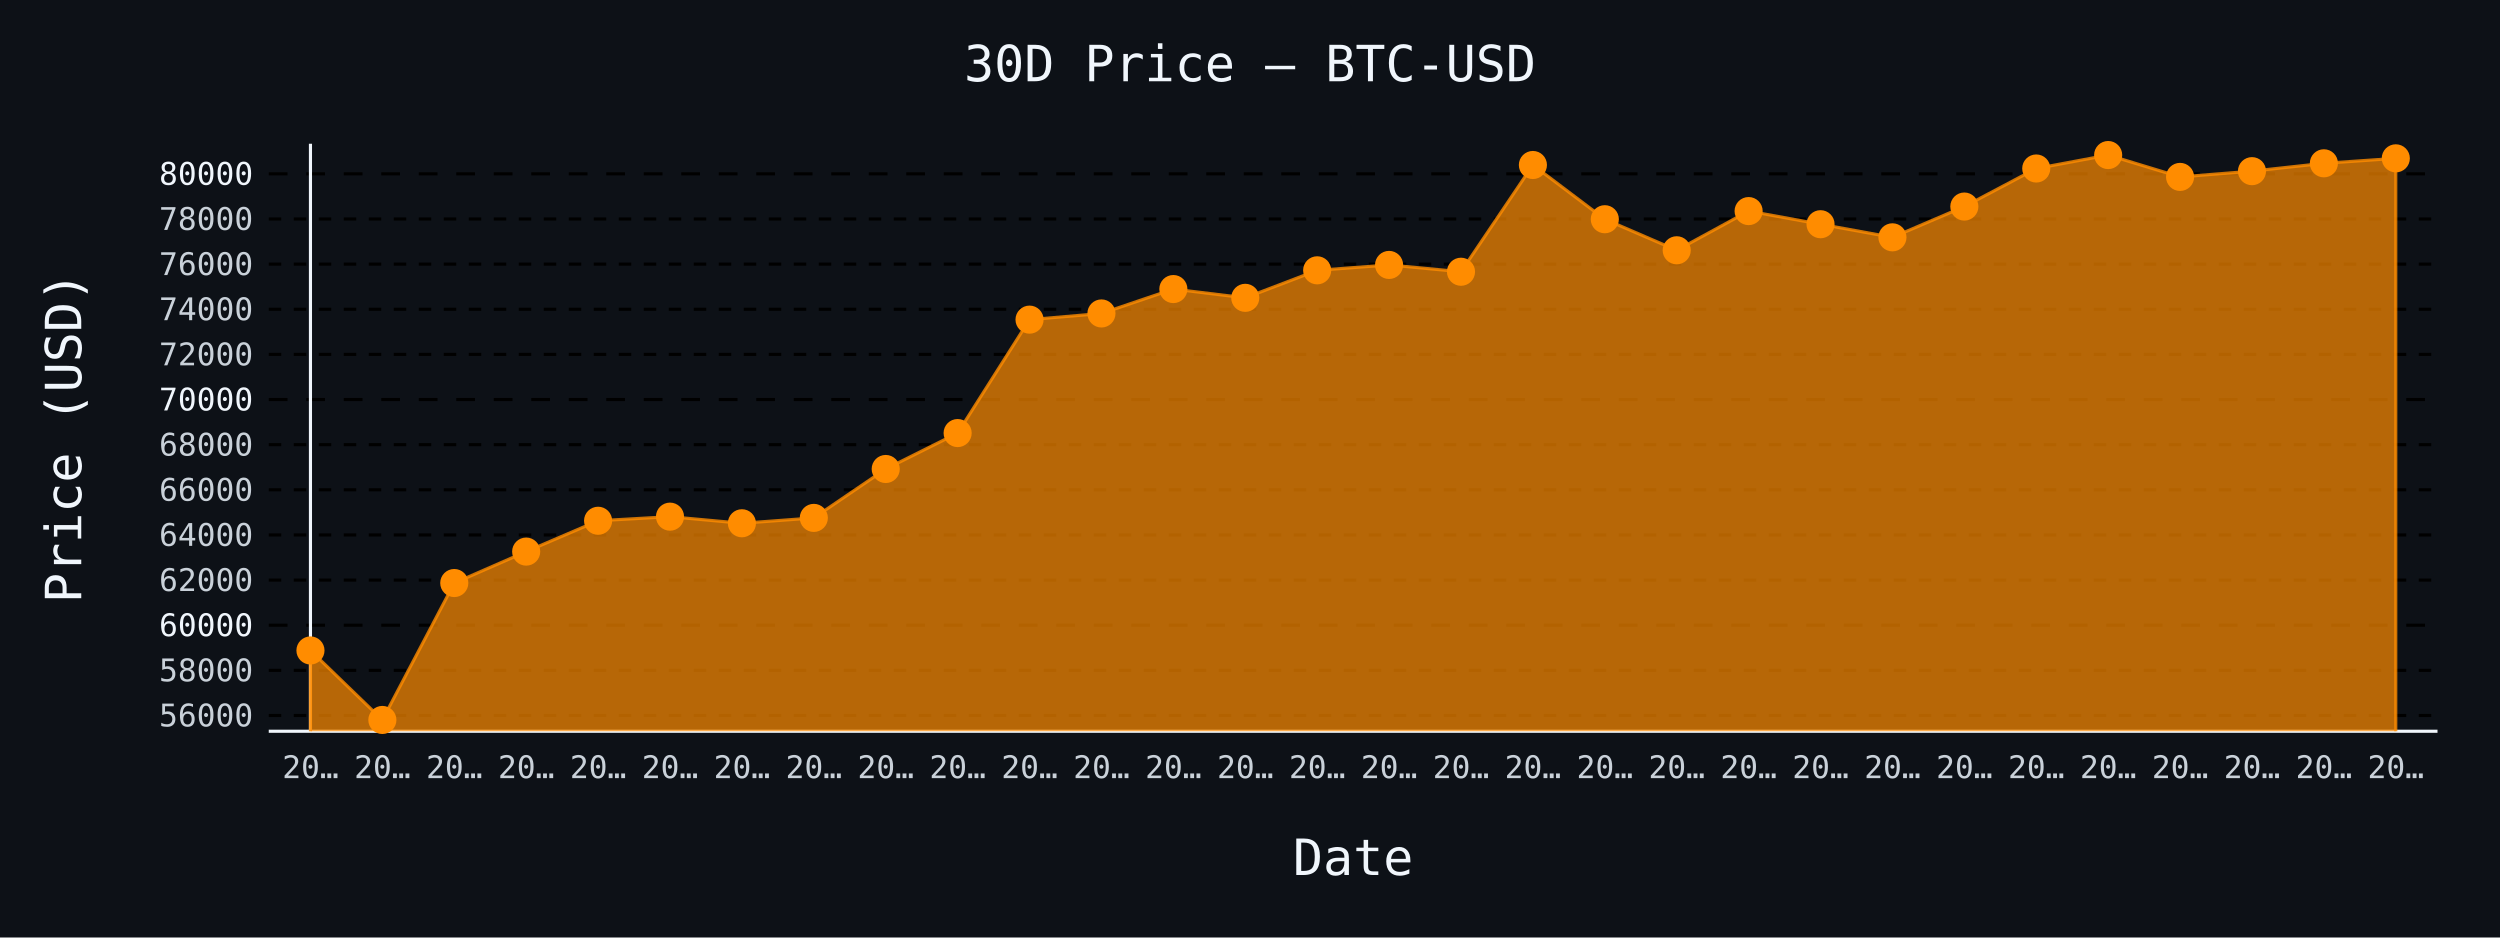
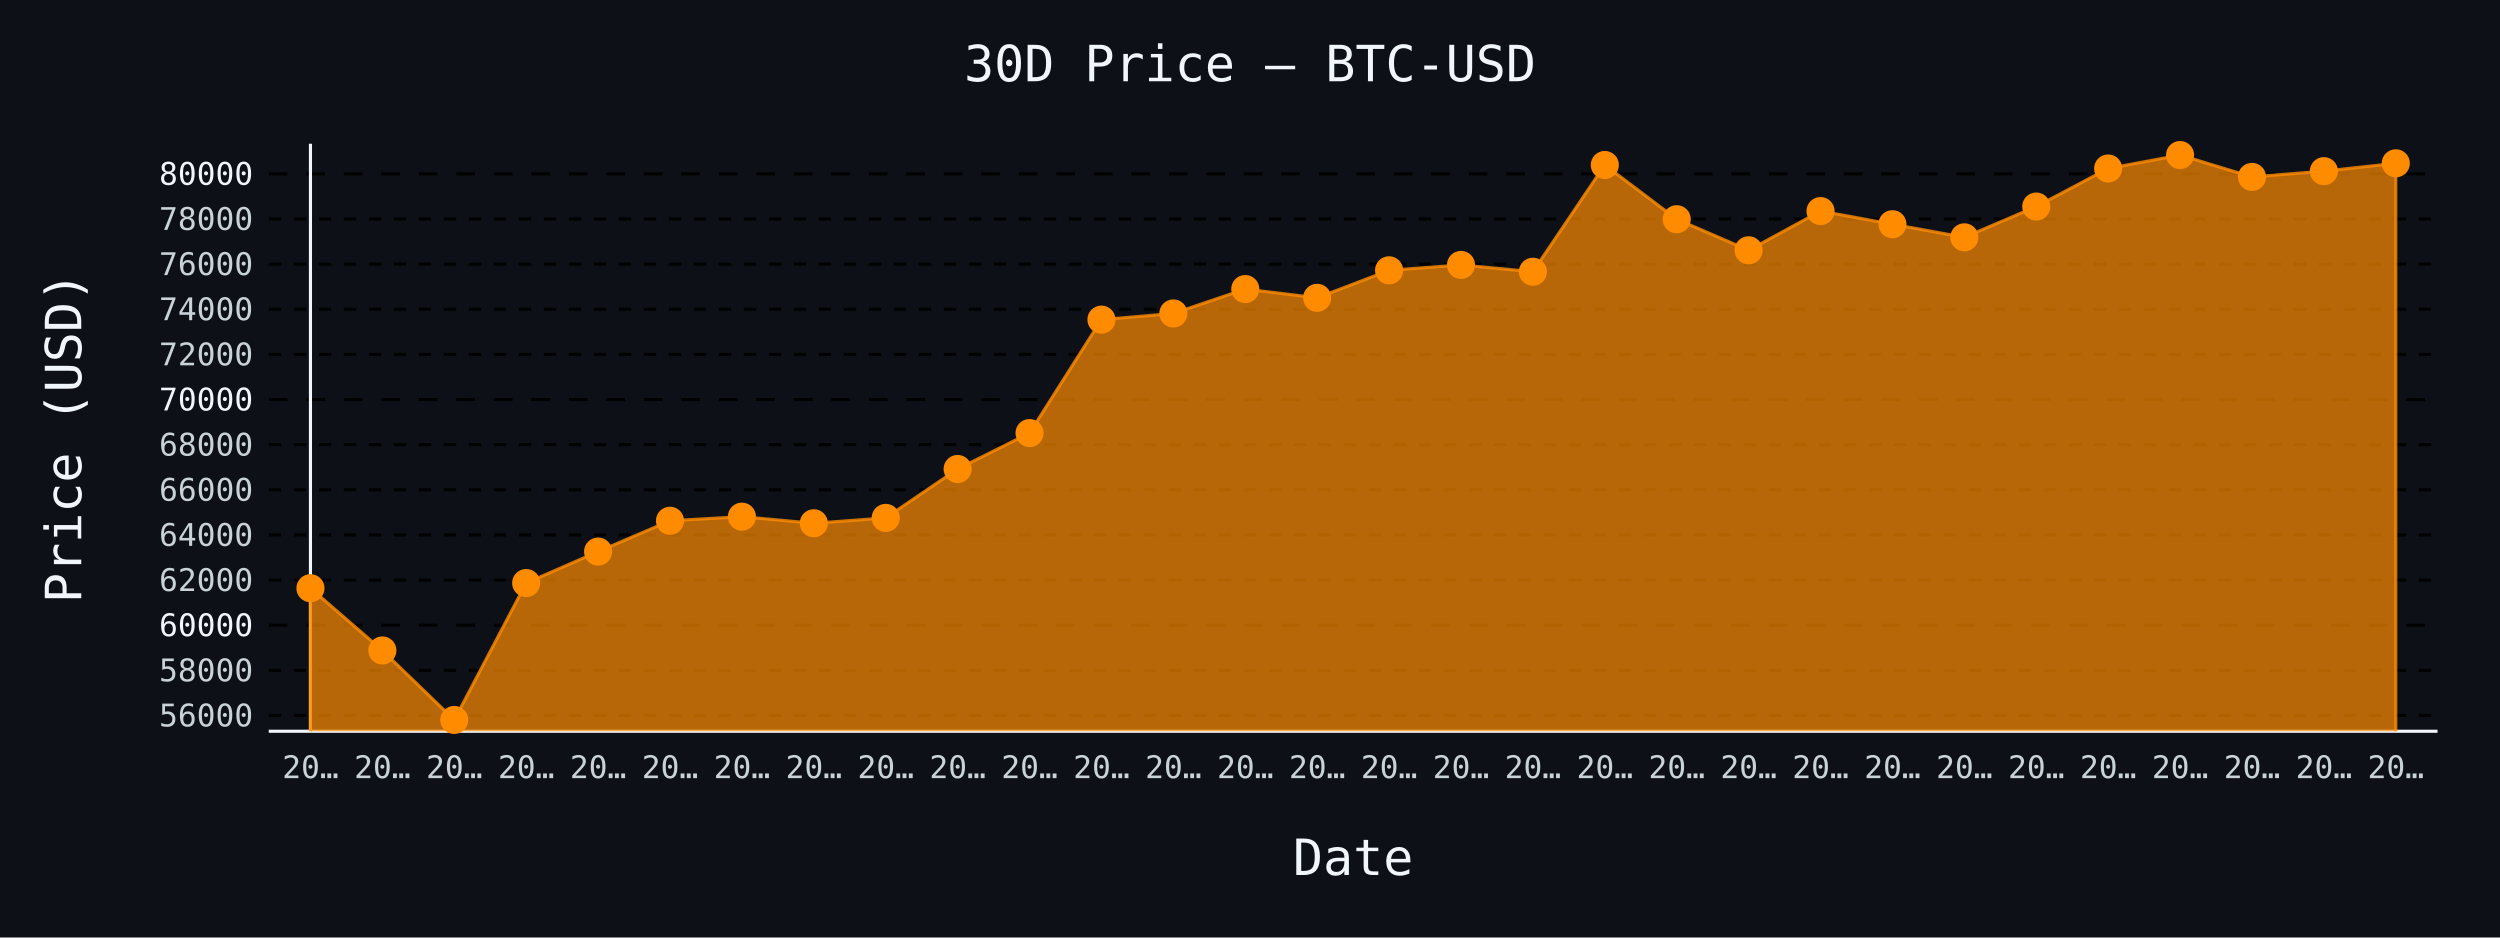
- <svg xmlns="http://www.w3.org/2000/svg" id="chart-472ce26d-b508-48d3-9545-2e3e73701f2e" class="pygal-chart" viewBox="0 0 800 300">
+ <svg xmlns="http://www.w3.org/2000/svg" id="chart-a26fe965-4902-4b31-9d1e-a006d7e4227c" class="pygal-chart" viewBox="0 0 800 300">
  <defs>
-     <style type="text/css">#chart-472ce26d-b508-48d3-9545-2e3e73701f2e{-webkit-user-select:none;-webkit-font-smoothing:antialiased;font-family:monospace}#chart-472ce26d-b508-48d3-9545-2e3e73701f2e .title{font-family:monospace;font-size:16px}#chart-472ce26d-b508-48d3-9545-2e3e73701f2e .legends .legend text{font-family:monospace;font-size:14px}#chart-472ce26d-b508-48d3-9545-2e3e73701f2e .axis text{font-family:monospace;font-size:10px}#chart-472ce26d-b508-48d3-9545-2e3e73701f2e .axis text.major{font-family:monospace;font-size:10px}#chart-472ce26d-b508-48d3-9545-2e3e73701f2e .text-overlay text.value{font-family:monospace;font-size:16px}#chart-472ce26d-b508-48d3-9545-2e3e73701f2e .text-overlay text.label{font-family:monospace;font-size:10px}#chart-472ce26d-b508-48d3-9545-2e3e73701f2e .tooltip{font-family:monospace;font-size:14px}#chart-472ce26d-b508-48d3-9545-2e3e73701f2e text.no_data{font-family:monospace;font-size:64px}
- #chart-472ce26d-b508-48d3-9545-2e3e73701f2e{background-color:#0d1117}#chart-472ce26d-b508-48d3-9545-2e3e73701f2e path,#chart-472ce26d-b508-48d3-9545-2e3e73701f2e line,#chart-472ce26d-b508-48d3-9545-2e3e73701f2e rect,#chart-472ce26d-b508-48d3-9545-2e3e73701f2e circle{-webkit-transition:150ms;-moz-transition:150ms;transition:150ms}#chart-472ce26d-b508-48d3-9545-2e3e73701f2e .graph &gt; .background{fill:#0d1117}#chart-472ce26d-b508-48d3-9545-2e3e73701f2e .plot &gt; .background{fill:#0d1117}#chart-472ce26d-b508-48d3-9545-2e3e73701f2e .graph{fill:#c9d1d9}#chart-472ce26d-b508-48d3-9545-2e3e73701f2e text.no_data{fill:#f0f6fc}#chart-472ce26d-b508-48d3-9545-2e3e73701f2e .title{fill:#f0f6fc}#chart-472ce26d-b508-48d3-9545-2e3e73701f2e .legends .legend text{fill:#c9d1d9}#chart-472ce26d-b508-48d3-9545-2e3e73701f2e .legends .legend:hover text{fill:#f0f6fc}#chart-472ce26d-b508-48d3-9545-2e3e73701f2e .axis .line{stroke:#f0f6fc}#chart-472ce26d-b508-48d3-9545-2e3e73701f2e .axis .guide.line{stroke:#8b949e}#chart-472ce26d-b508-48d3-9545-2e3e73701f2e .axis .major.line{stroke:#c9d1d9}#chart-472ce26d-b508-48d3-9545-2e3e73701f2e .axis text.major{fill:#f0f6fc}#chart-472ce26d-b508-48d3-9545-2e3e73701f2e .axis.y .guides:hover .guide.line,#chart-472ce26d-b508-48d3-9545-2e3e73701f2e .line-graph .axis.x .guides:hover .guide.line,#chart-472ce26d-b508-48d3-9545-2e3e73701f2e .stackedline-graph .axis.x .guides:hover .guide.line,#chart-472ce26d-b508-48d3-9545-2e3e73701f2e .xy-graph .axis.x .guides:hover .guide.line{stroke:#f0f6fc}#chart-472ce26d-b508-48d3-9545-2e3e73701f2e .axis .guides:hover text{fill:#f0f6fc}#chart-472ce26d-b508-48d3-9545-2e3e73701f2e .reactive{fill-opacity:.7;stroke-opacity:.8;stroke-width:1}#chart-472ce26d-b508-48d3-9545-2e3e73701f2e .ci{stroke:#c9d1d9}#chart-472ce26d-b508-48d3-9545-2e3e73701f2e .reactive.active,#chart-472ce26d-b508-48d3-9545-2e3e73701f2e .active .reactive{fill-opacity:.8;stroke-opacity:.9;stroke-width:4}#chart-472ce26d-b508-48d3-9545-2e3e73701f2e .ci .reactive.active{stroke-width:1.5}#chart-472ce26d-b508-48d3-9545-2e3e73701f2e .series text{fill:#f0f6fc}#chart-472ce26d-b508-48d3-9545-2e3e73701f2e .tooltip rect{fill:#0d1117;stroke:#f0f6fc;-webkit-transition:opacity 150ms;-moz-transition:opacity 150ms;transition:opacity 150ms}#chart-472ce26d-b508-48d3-9545-2e3e73701f2e .tooltip .label{fill:#c9d1d9}#chart-472ce26d-b508-48d3-9545-2e3e73701f2e .tooltip .label{fill:#c9d1d9}#chart-472ce26d-b508-48d3-9545-2e3e73701f2e .tooltip .legend{font-size:.8em;fill:#8b949e}#chart-472ce26d-b508-48d3-9545-2e3e73701f2e .tooltip .x_label{font-size:.6em;fill:#f0f6fc}#chart-472ce26d-b508-48d3-9545-2e3e73701f2e .tooltip .xlink{font-size:.5em;text-decoration:underline}#chart-472ce26d-b508-48d3-9545-2e3e73701f2e .tooltip .value{font-size:1.5em}#chart-472ce26d-b508-48d3-9545-2e3e73701f2e .bound{font-size:.5em}#chart-472ce26d-b508-48d3-9545-2e3e73701f2e .max-value{font-size:.75em;fill:#8b949e}#chart-472ce26d-b508-48d3-9545-2e3e73701f2e .map-element{fill:#0d1117;stroke:#8b949e !important}#chart-472ce26d-b508-48d3-9545-2e3e73701f2e .map-element .reactive{fill-opacity:inherit;stroke-opacity:inherit}#chart-472ce26d-b508-48d3-9545-2e3e73701f2e .color-0,#chart-472ce26d-b508-48d3-9545-2e3e73701f2e .color-0 a:visited{stroke:#ff8c00;fill:#ff8c00}#chart-472ce26d-b508-48d3-9545-2e3e73701f2e .text-overlay .color-0 text{fill:black}
- #chart-472ce26d-b508-48d3-9545-2e3e73701f2e text.no_data{text-anchor:middle}#chart-472ce26d-b508-48d3-9545-2e3e73701f2e .guide.line{fill:none}#chart-472ce26d-b508-48d3-9545-2e3e73701f2e .centered{text-anchor:middle}#chart-472ce26d-b508-48d3-9545-2e3e73701f2e .title{text-anchor:middle}#chart-472ce26d-b508-48d3-9545-2e3e73701f2e .legends .legend text{fill-opacity:1}#chart-472ce26d-b508-48d3-9545-2e3e73701f2e .axis.x text{text-anchor:middle}#chart-472ce26d-b508-48d3-9545-2e3e73701f2e .axis.x:not(.web) text[transform]{text-anchor:start}#chart-472ce26d-b508-48d3-9545-2e3e73701f2e .axis.x:not(.web) text[transform].backwards{text-anchor:end}#chart-472ce26d-b508-48d3-9545-2e3e73701f2e .axis.y text{text-anchor:end}#chart-472ce26d-b508-48d3-9545-2e3e73701f2e .axis.y text[transform].backwards{text-anchor:start}#chart-472ce26d-b508-48d3-9545-2e3e73701f2e .axis.y2 text{text-anchor:start}#chart-472ce26d-b508-48d3-9545-2e3e73701f2e .axis.y2 text[transform].backwards{text-anchor:end}#chart-472ce26d-b508-48d3-9545-2e3e73701f2e .axis .guide.line{stroke-dasharray:4,4;stroke:black}#chart-472ce26d-b508-48d3-9545-2e3e73701f2e .axis .major.guide.line{stroke-dasharray:6,6;stroke:black}#chart-472ce26d-b508-48d3-9545-2e3e73701f2e .horizontal .axis.y .guide.line,#chart-472ce26d-b508-48d3-9545-2e3e73701f2e .horizontal .axis.y2 .guide.line,#chart-472ce26d-b508-48d3-9545-2e3e73701f2e .vertical .axis.x .guide.line{opacity:0}#chart-472ce26d-b508-48d3-9545-2e3e73701f2e .horizontal .axis.always_show .guide.line,#chart-472ce26d-b508-48d3-9545-2e3e73701f2e .vertical .axis.always_show .guide.line{opacity:1 !important}#chart-472ce26d-b508-48d3-9545-2e3e73701f2e .axis.y .guides:hover .guide.line,#chart-472ce26d-b508-48d3-9545-2e3e73701f2e .axis.y2 .guides:hover .guide.line,#chart-472ce26d-b508-48d3-9545-2e3e73701f2e .axis.x .guides:hover .guide.line{opacity:1}#chart-472ce26d-b508-48d3-9545-2e3e73701f2e .axis .guides:hover text{opacity:1}#chart-472ce26d-b508-48d3-9545-2e3e73701f2e .nofill{fill:none}#chart-472ce26d-b508-48d3-9545-2e3e73701f2e .subtle-fill{fill-opacity:.2}#chart-472ce26d-b508-48d3-9545-2e3e73701f2e .dot{stroke-width:1px;fill-opacity:1;stroke-opacity:1}#chart-472ce26d-b508-48d3-9545-2e3e73701f2e .dot.active{stroke-width:5px}#chart-472ce26d-b508-48d3-9545-2e3e73701f2e .dot.negative{fill:transparent}#chart-472ce26d-b508-48d3-9545-2e3e73701f2e text,#chart-472ce26d-b508-48d3-9545-2e3e73701f2e tspan{stroke:none !important}#chart-472ce26d-b508-48d3-9545-2e3e73701f2e .series text.active{opacity:1}#chart-472ce26d-b508-48d3-9545-2e3e73701f2e .tooltip rect{fill-opacity:.95;stroke-width:.5}#chart-472ce26d-b508-48d3-9545-2e3e73701f2e .tooltip text{fill-opacity:1}#chart-472ce26d-b508-48d3-9545-2e3e73701f2e .showable{visibility:hidden}#chart-472ce26d-b508-48d3-9545-2e3e73701f2e .showable.shown{visibility:visible}#chart-472ce26d-b508-48d3-9545-2e3e73701f2e .gauge-background{fill:rgba(229,229,229,1);stroke:none}#chart-472ce26d-b508-48d3-9545-2e3e73701f2e .bg-lines{stroke:#0d1117;stroke-width:2px}</style>
+     <style type="text/css">#chart-a26fe965-4902-4b31-9d1e-a006d7e4227c{-webkit-user-select:none;-webkit-font-smoothing:antialiased;font-family:monospace}#chart-a26fe965-4902-4b31-9d1e-a006d7e4227c .title{font-family:monospace;font-size:16px}#chart-a26fe965-4902-4b31-9d1e-a006d7e4227c .legends .legend text{font-family:monospace;font-size:14px}#chart-a26fe965-4902-4b31-9d1e-a006d7e4227c .axis text{font-family:monospace;font-size:10px}#chart-a26fe965-4902-4b31-9d1e-a006d7e4227c .axis text.major{font-family:monospace;font-size:10px}#chart-a26fe965-4902-4b31-9d1e-a006d7e4227c .text-overlay text.value{font-family:monospace;font-size:16px}#chart-a26fe965-4902-4b31-9d1e-a006d7e4227c .text-overlay text.label{font-family:monospace;font-size:10px}#chart-a26fe965-4902-4b31-9d1e-a006d7e4227c .tooltip{font-family:monospace;font-size:14px}#chart-a26fe965-4902-4b31-9d1e-a006d7e4227c text.no_data{font-family:monospace;font-size:64px}
+ #chart-a26fe965-4902-4b31-9d1e-a006d7e4227c{background-color:#0d1117}#chart-a26fe965-4902-4b31-9d1e-a006d7e4227c path,#chart-a26fe965-4902-4b31-9d1e-a006d7e4227c line,#chart-a26fe965-4902-4b31-9d1e-a006d7e4227c rect,#chart-a26fe965-4902-4b31-9d1e-a006d7e4227c circle{-webkit-transition:150ms;-moz-transition:150ms;transition:150ms}#chart-a26fe965-4902-4b31-9d1e-a006d7e4227c .graph &gt; .background{fill:#0d1117}#chart-a26fe965-4902-4b31-9d1e-a006d7e4227c .plot &gt; .background{fill:#0d1117}#chart-a26fe965-4902-4b31-9d1e-a006d7e4227c .graph{fill:#c9d1d9}#chart-a26fe965-4902-4b31-9d1e-a006d7e4227c text.no_data{fill:#f0f6fc}#chart-a26fe965-4902-4b31-9d1e-a006d7e4227c .title{fill:#f0f6fc}#chart-a26fe965-4902-4b31-9d1e-a006d7e4227c .legends .legend text{fill:#c9d1d9}#chart-a26fe965-4902-4b31-9d1e-a006d7e4227c .legends .legend:hover text{fill:#f0f6fc}#chart-a26fe965-4902-4b31-9d1e-a006d7e4227c .axis .line{stroke:#f0f6fc}#chart-a26fe965-4902-4b31-9d1e-a006d7e4227c .axis .guide.line{stroke:#8b949e}#chart-a26fe965-4902-4b31-9d1e-a006d7e4227c .axis .major.line{stroke:#c9d1d9}#chart-a26fe965-4902-4b31-9d1e-a006d7e4227c .axis text.major{fill:#f0f6fc}#chart-a26fe965-4902-4b31-9d1e-a006d7e4227c .axis.y .guides:hover .guide.line,#chart-a26fe965-4902-4b31-9d1e-a006d7e4227c .line-graph .axis.x .guides:hover .guide.line,#chart-a26fe965-4902-4b31-9d1e-a006d7e4227c .stackedline-graph .axis.x .guides:hover .guide.line,#chart-a26fe965-4902-4b31-9d1e-a006d7e4227c .xy-graph .axis.x .guides:hover .guide.line{stroke:#f0f6fc}#chart-a26fe965-4902-4b31-9d1e-a006d7e4227c .axis .guides:hover text{fill:#f0f6fc}#chart-a26fe965-4902-4b31-9d1e-a006d7e4227c .reactive{fill-opacity:.7;stroke-opacity:.8;stroke-width:1}#chart-a26fe965-4902-4b31-9d1e-a006d7e4227c .ci{stroke:#c9d1d9}#chart-a26fe965-4902-4b31-9d1e-a006d7e4227c .reactive.active,#chart-a26fe965-4902-4b31-9d1e-a006d7e4227c .active .reactive{fill-opacity:.8;stroke-opacity:.9;stroke-width:4}#chart-a26fe965-4902-4b31-9d1e-a006d7e4227c .ci .reactive.active{stroke-width:1.5}#chart-a26fe965-4902-4b31-9d1e-a006d7e4227c .series text{fill:#f0f6fc}#chart-a26fe965-4902-4b31-9d1e-a006d7e4227c .tooltip rect{fill:#0d1117;stroke:#f0f6fc;-webkit-transition:opacity 150ms;-moz-transition:opacity 150ms;transition:opacity 150ms}#chart-a26fe965-4902-4b31-9d1e-a006d7e4227c .tooltip .label{fill:#c9d1d9}#chart-a26fe965-4902-4b31-9d1e-a006d7e4227c .tooltip .label{fill:#c9d1d9}#chart-a26fe965-4902-4b31-9d1e-a006d7e4227c .tooltip .legend{font-size:.8em;fill:#8b949e}#chart-a26fe965-4902-4b31-9d1e-a006d7e4227c .tooltip .x_label{font-size:.6em;fill:#f0f6fc}#chart-a26fe965-4902-4b31-9d1e-a006d7e4227c .tooltip .xlink{font-size:.5em;text-decoration:underline}#chart-a26fe965-4902-4b31-9d1e-a006d7e4227c .tooltip .value{font-size:1.5em}#chart-a26fe965-4902-4b31-9d1e-a006d7e4227c .bound{font-size:.5em}#chart-a26fe965-4902-4b31-9d1e-a006d7e4227c .max-value{font-size:.75em;fill:#8b949e}#chart-a26fe965-4902-4b31-9d1e-a006d7e4227c .map-element{fill:#0d1117;stroke:#8b949e !important}#chart-a26fe965-4902-4b31-9d1e-a006d7e4227c .map-element .reactive{fill-opacity:inherit;stroke-opacity:inherit}#chart-a26fe965-4902-4b31-9d1e-a006d7e4227c .color-0,#chart-a26fe965-4902-4b31-9d1e-a006d7e4227c .color-0 a:visited{stroke:#ff8c00;fill:#ff8c00}#chart-a26fe965-4902-4b31-9d1e-a006d7e4227c .text-overlay .color-0 text{fill:black}
+ #chart-a26fe965-4902-4b31-9d1e-a006d7e4227c text.no_data{text-anchor:middle}#chart-a26fe965-4902-4b31-9d1e-a006d7e4227c .guide.line{fill:none}#chart-a26fe965-4902-4b31-9d1e-a006d7e4227c .centered{text-anchor:middle}#chart-a26fe965-4902-4b31-9d1e-a006d7e4227c .title{text-anchor:middle}#chart-a26fe965-4902-4b31-9d1e-a006d7e4227c .legends .legend text{fill-opacity:1}#chart-a26fe965-4902-4b31-9d1e-a006d7e4227c .axis.x text{text-anchor:middle}#chart-a26fe965-4902-4b31-9d1e-a006d7e4227c .axis.x:not(.web) text[transform]{text-anchor:start}#chart-a26fe965-4902-4b31-9d1e-a006d7e4227c .axis.x:not(.web) text[transform].backwards{text-anchor:end}#chart-a26fe965-4902-4b31-9d1e-a006d7e4227c .axis.y text{text-anchor:end}#chart-a26fe965-4902-4b31-9d1e-a006d7e4227c .axis.y text[transform].backwards{text-anchor:start}#chart-a26fe965-4902-4b31-9d1e-a006d7e4227c .axis.y2 text{text-anchor:start}#chart-a26fe965-4902-4b31-9d1e-a006d7e4227c .axis.y2 text[transform].backwards{text-anchor:end}#chart-a26fe965-4902-4b31-9d1e-a006d7e4227c .axis .guide.line{stroke-dasharray:4,4;stroke:black}#chart-a26fe965-4902-4b31-9d1e-a006d7e4227c .axis .major.guide.line{stroke-dasharray:6,6;stroke:black}#chart-a26fe965-4902-4b31-9d1e-a006d7e4227c .horizontal .axis.y .guide.line,#chart-a26fe965-4902-4b31-9d1e-a006d7e4227c .horizontal .axis.y2 .guide.line,#chart-a26fe965-4902-4b31-9d1e-a006d7e4227c .vertical .axis.x .guide.line{opacity:0}#chart-a26fe965-4902-4b31-9d1e-a006d7e4227c .horizontal .axis.always_show .guide.line,#chart-a26fe965-4902-4b31-9d1e-a006d7e4227c .vertical .axis.always_show .guide.line{opacity:1 !important}#chart-a26fe965-4902-4b31-9d1e-a006d7e4227c .axis.y .guides:hover .guide.line,#chart-a26fe965-4902-4b31-9d1e-a006d7e4227c .axis.y2 .guides:hover .guide.line,#chart-a26fe965-4902-4b31-9d1e-a006d7e4227c .axis.x .guides:hover .guide.line{opacity:1}#chart-a26fe965-4902-4b31-9d1e-a006d7e4227c .axis .guides:hover text{opacity:1}#chart-a26fe965-4902-4b31-9d1e-a006d7e4227c .nofill{fill:none}#chart-a26fe965-4902-4b31-9d1e-a006d7e4227c .subtle-fill{fill-opacity:.2}#chart-a26fe965-4902-4b31-9d1e-a006d7e4227c .dot{stroke-width:1px;fill-opacity:1;stroke-opacity:1}#chart-a26fe965-4902-4b31-9d1e-a006d7e4227c .dot.active{stroke-width:5px}#chart-a26fe965-4902-4b31-9d1e-a006d7e4227c .dot.negative{fill:transparent}#chart-a26fe965-4902-4b31-9d1e-a006d7e4227c text,#chart-a26fe965-4902-4b31-9d1e-a006d7e4227c tspan{stroke:none !important}#chart-a26fe965-4902-4b31-9d1e-a006d7e4227c .series text.active{opacity:1}#chart-a26fe965-4902-4b31-9d1e-a006d7e4227c .tooltip rect{fill-opacity:.95;stroke-width:.5}#chart-a26fe965-4902-4b31-9d1e-a006d7e4227c .tooltip text{fill-opacity:1}#chart-a26fe965-4902-4b31-9d1e-a006d7e4227c .showable{visibility:hidden}#chart-a26fe965-4902-4b31-9d1e-a006d7e4227c .showable.shown{visibility:visible}#chart-a26fe965-4902-4b31-9d1e-a006d7e4227c .gauge-background{fill:rgba(229,229,229,1);stroke:none}#chart-a26fe965-4902-4b31-9d1e-a006d7e4227c .bg-lines{stroke:#0d1117;stroke-width:2px}</style>
  </defs>
  <g class="graph line-graph vertical">
    <rect x="0" y="0" width="800" height="300" class="background" />
    <g transform="translate(86, 46)" class="plot">
      <rect x="0" y="0" width="694.0" height="188" class="background" />
      <g class="axis y always_show">
        <path d="M0 188 h694" class="line" />
        <g class="guides">
          <path d="M0 182.955 h694" class="guide line" />
          <text x="-5" y="186.455" class="">56000</text>
        </g>
        <g class="guides">
          <path d="M0 168.511 h694" class="guide line" />
          <text x="-5" y="172.011" class="">58000</text>
        </g>
        <g class="guides">
          <path d="M0 154.067 h694" class="major guide line" />
          <text x="-5" y="157.567" class="major">60000</text>
        </g>
        <g class="guides">
          <path d="M0 139.624 h694" class="guide line" />
          <text x="-5" y="143.124" class="">62000</text>
        </g>
        <g class="guides">
          <path d="M0 125.18 h694" class="guide line" />
          <text x="-5" y="128.68" class="">64000</text>
        </g>
        <g class="guides">
          <path d="M0 110.737 h694" class="guide line" />
          <text x="-5" y="114.237" class="">66000</text>
        </g>
        <g class="guides">
          <path d="M0 96.293 h694" class="guide line" />
          <text x="-5" y="99.793" class="">68000</text>
        </g>
        <g class="guides">
          <path d="M0 81.849 h694" class="major guide line" />
          <text x="-5" y="85.349" class="major">70000</text>
        </g>
        <g class="guides">
          <path d="M0 67.406 h694" class="guide line" />
          <text x="-5" y="70.906" class="">72000</text>
        </g>
        <g class="guides">
          <path d="M0 52.962 h694" class="guide line" />
          <text x="-5" y="56.462" class="">74000</text>
        </g>
        <g class="guides">
          <path d="M0 38.518 h694" class="guide line" />
          <text x="-5" y="42.018" class="">76000</text>
        </g>
        <g class="guides">
          <path d="M0 24.075 h694" class="guide line" />
          <text x="-5" y="27.575" class="">78000</text>
        </g>
        <g class="guides">
          <path d="M0 9.631 h694" class="major guide line" />
          <text x="-5" y="13.131" class="major">80000</text>
        </g>
      </g>
      <g class="axis x">
        <g class="guides">
          <path d="M13.346 0 v188" class="line" />
          <text x="13.346" y="203.0" class="">20…</text>
        </g>
        <g class="guides">
          <path d="M36.357 0 v188" class="guide line" />
          <text x="36.357" y="203.0" class="">20…</text>
        </g>
        <g class="guides">
          <path d="M59.367 0 v188" class="guide line" />
          <text x="59.367" y="203.0" class="">20…</text>
        </g>
        <g class="guides">
          <path d="M82.378 0 v188" class="guide line" />
          <text x="82.378" y="203.0" class="">20…</text>
        </g>
        <g class="guides">
          <path d="M105.389 0 v188" class="guide line" />
          <text x="105.389" y="203.0" class="">20…</text>
        </g>
        <g class="guides">
          <path d="M128.399 0 v188" class="guide line" />
          <text x="128.399" y="203.0" class="">20…</text>
        </g>
        <g class="guides">
          <path d="M151.41 0 v188" class="guide line" />
          <text x="151.41" y="203.0" class="">20…</text>
        </g>
        <g class="guides">
          <path d="M174.42 0 v188" class="guide line" />
          <text x="174.42" y="203.0" class="">20…</text>
        </g>
        <g class="guides">
          <path d="M197.431 0 v188" class="guide line" />
          <text x="197.431" y="203.0" class="">20…</text>
        </g>
        <g class="guides">
          <path d="M220.442 0 v188" class="guide line" />
          <text x="220.442" y="203.0" class="">20…</text>
        </g>
        <g class="guides">
          <path d="M243.452 0 v188" class="guide line" />
          <text x="243.452" y="203.0" class="">20…</text>
        </g>
        <g class="guides">
          <path d="M266.463 0 v188" class="guide line" />
          <text x="266.463" y="203.0" class="">20…</text>
        </g>
        <g class="guides">
          <path d="M289.473 0 v188" class="guide line" />
          <text x="289.473" y="203.0" class="">20…</text>
        </g>
        <g class="guides">
          <path d="M312.484 0 v188" class="guide line" />
          <text x="312.484" y="203.0" class="">20…</text>
        </g>
        <g class="guides">
          <path d="M335.495 0 v188" class="guide line" />
          <text x="335.495" y="203.0" class="">20…</text>
        </g>
        <g class="guides">
          <path d="M358.505 0 v188" class="guide line" />
          <text x="358.505" y="203.0" class="">20…</text>
        </g>
        <g class="guides">
          <path d="M381.516 0 v188" class="guide line" />
          <text x="381.516" y="203.0" class="">20…</text>
        </g>
        <g class="guides">
          <path d="M404.527 0 v188" class="guide line" />
          <text x="404.527" y="203.0" class="">20…</text>
        </g>
        <g class="guides">
          <path d="M427.537 0 v188" class="guide line" />
          <text x="427.537" y="203.0" class="">20…</text>
        </g>
        <g class="guides">
          <path d="M450.548 0 v188" class="guide line" />
          <text x="450.548" y="203.0" class="">20…</text>
        </g>
        <g class="guides">
          <path d="M473.558 0 v188" class="guide line" />
          <text x="473.558" y="203.0" class="">20…</text>
        </g>
        <g class="guides">
          <path d="M496.569 0 v188" class="guide line" />
          <text x="496.569" y="203.0" class="">20…</text>
        </g>
        <g class="guides">
          <path d="M519.58 0 v188" class="guide line" />
          <text x="519.58" y="203.0" class="">20…</text>
        </g>
        <g class="guides">
          <path d="M542.59 0 v188" class="guide line" />
          <text x="542.59" y="203.0" class="">20…</text>
        </g>
        <g class="guides">
          <path d="M565.601 0 v188" class="guide line" />
          <text x="565.601" y="203.0" class="">20…</text>
        </g>
        <g class="guides">
          <path d="M588.611 0 v188" class="guide line" />
          <text x="588.611" y="203.0" class="">20…</text>
        </g>
        <g class="guides">
          <path d="M611.622 0 v188" class="guide line" />
          <text x="611.622" y="203.0" class="">20…</text>
        </g>
        <g class="guides">
          <path d="M634.633 0 v188" class="guide line" />
          <text x="634.633" y="203.0" class="">20…</text>
        </g>
        <g class="guides">
          <path d="M657.643 0 v188" class="guide line" />
          <text x="657.643" y="203.0" class="">20…</text>
        </g>
        <g class="guides">
          <path d="M680.654 0 v188" class="guide line" />
          <text x="680.654" y="203.0" class="">20…</text>
        </g>
      </g>
      <g class="series serie-0 color-0">
-         <path d="M13.346 188 L13.346 162.149 36.357 184.385 59.367 140.57 82.378 130.51 105.389 120.645 128.399 119.331 151.41 121.447 174.42 119.728 197.431 104.078 220.442 92.581 243.452 56.284 266.463 54.305 289.473 46.499 312.484 49.308 335.495 40.504 358.505 38.778 381.516 40.959 404.527 6.8 427.537 24.154 450.548 34.091 473.558 21.547 496.569 25.75 519.58 29.946 542.59 20.096 565.601 7.92 588.611 3.615 611.622 10.613 634.633 8.772 657.643 6.259 680.654 4.67 680.654 188" class="line reactive" />
+         <path d="M13.346 188 L13.346 142.224 36.357 162.149 59.367 184.385 82.378 140.57 105.389 130.51 128.399 120.645 151.41 119.331 174.42 121.447 197.431 119.728 220.442 104.078 243.452 92.581 266.463 56.284 289.473 54.305 312.484 46.499 335.495 49.308 358.505 40.504 381.516 38.778 404.527 40.959 427.537 6.8 450.548 24.154 473.558 34.091 496.569 21.547 519.58 25.75 542.59 29.946 565.601 20.096 588.611 7.92 611.622 3.615 634.633 10.613 657.643 8.772 680.654 6.259 680.654 188" class="line reactive" />
      </g>
    </g>
    <g class="titles">
      <text x="400.0" y="26" class="title plot_title">30D Price — BTC-USD</text>
      <text x="433.0" y="280" class="title">Date</text>
      <text x="0" y="166.0" class="title" transform="rotate(-90 0 140)">Price (USD)</text>
    </g>
    <g transform="translate(86, 46)" class="plot overlay">
      <g class="series serie-0 color-0">
        <g class="dots">
-           <circle cx="13.346" cy="162.149" r="4" class="dot reactive tooltip-trigger" />
-         </g>
-         <g class="dots">
-           <circle cx="36.357" cy="184.385" r="4" class="dot reactive tooltip-trigger" />
-         </g>
-         <g class="dots">
-           <circle cx="59.367" cy="140.57" r="4" class="dot reactive tooltip-trigger" />
-         </g>
-         <g class="dots">
-           <circle cx="82.378" cy="130.51" r="4" class="dot reactive tooltip-trigger" />
-         </g>
-         <g class="dots">
-           <circle cx="105.389" cy="120.645" r="4" class="dot reactive tooltip-trigger" />
-         </g>
-         <g class="dots">
-           <circle cx="128.399" cy="119.331" r="4" class="dot reactive tooltip-trigger" />
-         </g>
-         <g class="dots">
-           <circle cx="151.41" cy="121.447" r="4" class="dot reactive tooltip-trigger" />
-         </g>
-         <g class="dots">
-           <circle cx="174.42" cy="119.728" r="4" class="dot reactive tooltip-trigger" />
-         </g>
-         <g class="dots">
-           <circle cx="197.431" cy="104.078" r="4" class="dot reactive tooltip-trigger" />
-         </g>
-         <g class="dots">
-           <circle cx="220.442" cy="92.581" r="4" class="dot reactive tooltip-trigger" />
-         </g>
-         <g class="dots">
-           <circle cx="243.452" cy="56.284" r="4" class="dot reactive tooltip-trigger" />
-         </g>
-         <g class="dots">
-           <circle cx="266.463" cy="54.305" r="4" class="dot reactive tooltip-trigger" />
-         </g>
-         <g class="dots">
-           <circle cx="289.473" cy="46.499" r="4" class="dot reactive tooltip-trigger" />
-         </g>
-         <g class="dots">
-           <circle cx="312.484" cy="49.308" r="4" class="dot reactive tooltip-trigger" />
-         </g>
-         <g class="dots">
-           <circle cx="335.495" cy="40.504" r="4" class="dot reactive tooltip-trigger" />
-         </g>
-         <g class="dots">
-           <circle cx="358.505" cy="38.778" r="4" class="dot reactive tooltip-trigger" />
-         </g>
-         <g class="dots">
-           <circle cx="381.516" cy="40.959" r="4" class="dot reactive tooltip-trigger" />
-         </g>
-         <g class="dots">
-           <circle cx="404.527" cy="6.8" r="4" class="dot reactive tooltip-trigger" />
-         </g>
-         <g class="dots">
-           <circle cx="427.537" cy="24.154" r="4" class="dot reactive tooltip-trigger" />
-         </g>
-         <g class="dots">
-           <circle cx="450.548" cy="34.091" r="4" class="dot reactive tooltip-trigger" />
-         </g>
-         <g class="dots">
-           <circle cx="473.558" cy="21.547" r="4" class="dot reactive tooltip-trigger" />
-         </g>
-         <g class="dots">
-           <circle cx="496.569" cy="25.75" r="4" class="dot reactive tooltip-trigger" />
-         </g>
-         <g class="dots">
-           <circle cx="519.58" cy="29.946" r="4" class="dot reactive tooltip-trigger" />
-         </g>
-         <g class="dots">
-           <circle cx="542.59" cy="20.096" r="4" class="dot reactive tooltip-trigger" />
-         </g>
-         <g class="dots">
-           <circle cx="565.601" cy="7.92" r="4" class="dot reactive tooltip-trigger" />
-         </g>
-         <g class="dots">
-           <circle cx="588.611" cy="3.615" r="4" class="dot reactive tooltip-trigger" />
-         </g>
-         <g class="dots">
-           <circle cx="611.622" cy="10.613" r="4" class="dot reactive tooltip-trigger" />
-         </g>
-         <g class="dots">
-           <circle cx="634.633" cy="8.772" r="4" class="dot reactive tooltip-trigger" />
-         </g>
-         <g class="dots">
-           <circle cx="657.643" cy="6.259" r="4" class="dot reactive tooltip-trigger" />
-         </g>
-         <g class="dots">
-           <circle cx="680.654" cy="4.67" r="4" class="dot reactive tooltip-trigger" />
+           <circle cx="13.346" cy="142.224" r="4" class="dot reactive tooltip-trigger" />
+         </g>
+         <g class="dots">
+           <circle cx="36.357" cy="162.149" r="4" class="dot reactive tooltip-trigger" />
+         </g>
+         <g class="dots">
+           <circle cx="59.367" cy="184.385" r="4" class="dot reactive tooltip-trigger" />
+         </g>
+         <g class="dots">
+           <circle cx="82.378" cy="140.57" r="4" class="dot reactive tooltip-trigger" />
+         </g>
+         <g class="dots">
+           <circle cx="105.389" cy="130.51" r="4" class="dot reactive tooltip-trigger" />
+         </g>
+         <g class="dots">
+           <circle cx="128.399" cy="120.645" r="4" class="dot reactive tooltip-trigger" />
+         </g>
+         <g class="dots">
+           <circle cx="151.41" cy="119.331" r="4" class="dot reactive tooltip-trigger" />
+         </g>
+         <g class="dots">
+           <circle cx="174.42" cy="121.447" r="4" class="dot reactive tooltip-trigger" />
+         </g>
+         <g class="dots">
+           <circle cx="197.431" cy="119.728" r="4" class="dot reactive tooltip-trigger" />
+         </g>
+         <g class="dots">
+           <circle cx="220.442" cy="104.078" r="4" class="dot reactive tooltip-trigger" />
+         </g>
+         <g class="dots">
+           <circle cx="243.452" cy="92.581" r="4" class="dot reactive tooltip-trigger" />
+         </g>
+         <g class="dots">
+           <circle cx="266.463" cy="56.284" r="4" class="dot reactive tooltip-trigger" />
+         </g>
+         <g class="dots">
+           <circle cx="289.473" cy="54.305" r="4" class="dot reactive tooltip-trigger" />
+         </g>
+         <g class="dots">
+           <circle cx="312.484" cy="46.499" r="4" class="dot reactive tooltip-trigger" />
+         </g>
+         <g class="dots">
+           <circle cx="335.495" cy="49.308" r="4" class="dot reactive tooltip-trigger" />
+         </g>
+         <g class="dots">
+           <circle cx="358.505" cy="40.504" r="4" class="dot reactive tooltip-trigger" />
+         </g>
+         <g class="dots">
+           <circle cx="381.516" cy="38.778" r="4" class="dot reactive tooltip-trigger" />
+         </g>
+         <g class="dots">
+           <circle cx="404.527" cy="40.959" r="4" class="dot reactive tooltip-trigger" />
+         </g>
+         <g class="dots">
+           <circle cx="427.537" cy="6.8" r="4" class="dot reactive tooltip-trigger" />
+         </g>
+         <g class="dots">
+           <circle cx="450.548" cy="24.154" r="4" class="dot reactive tooltip-trigger" />
+         </g>
+         <g class="dots">
+           <circle cx="473.558" cy="34.091" r="4" class="dot reactive tooltip-trigger" />
+         </g>
+         <g class="dots">
+           <circle cx="496.569" cy="21.547" r="4" class="dot reactive tooltip-trigger" />
+         </g>
+         <g class="dots">
+           <circle cx="519.58" cy="25.75" r="4" class="dot reactive tooltip-trigger" />
+         </g>
+         <g class="dots">
+           <circle cx="542.59" cy="29.946" r="4" class="dot reactive tooltip-trigger" />
+         </g>
+         <g class="dots">
+           <circle cx="565.601" cy="20.096" r="4" class="dot reactive tooltip-trigger" />
+         </g>
+         <g class="dots">
+           <circle cx="588.611" cy="7.92" r="4" class="dot reactive tooltip-trigger" />
+         </g>
+         <g class="dots">
+           <circle cx="611.622" cy="3.615" r="4" class="dot reactive tooltip-trigger" />
+         </g>
+         <g class="dots">
+           <circle cx="634.633" cy="10.613" r="4" class="dot reactive tooltip-trigger" />
+         </g>
+         <g class="dots">
+           <circle cx="657.643" cy="8.772" r="4" class="dot reactive tooltip-trigger" />
+         </g>
+         <g class="dots">
+           <circle cx="680.654" cy="6.259" r="4" class="dot reactive tooltip-trigger" />
        </g>
      </g>
    </g>
    <g transform="translate(86, 46)" class="plot text-overlay">
      <g class="series serie-0 color-0" />
    </g>
    <g transform="translate(86, 46)" class="plot tooltip-overlay">
      <g transform="translate(0 0)" style="opacity: 0" class="tooltip">
        <rect rx="0" ry="0" width="0" height="0" class="tooltip-box" />
        <g class="text" />
      </g>
    </g>
  </g>
</svg>
